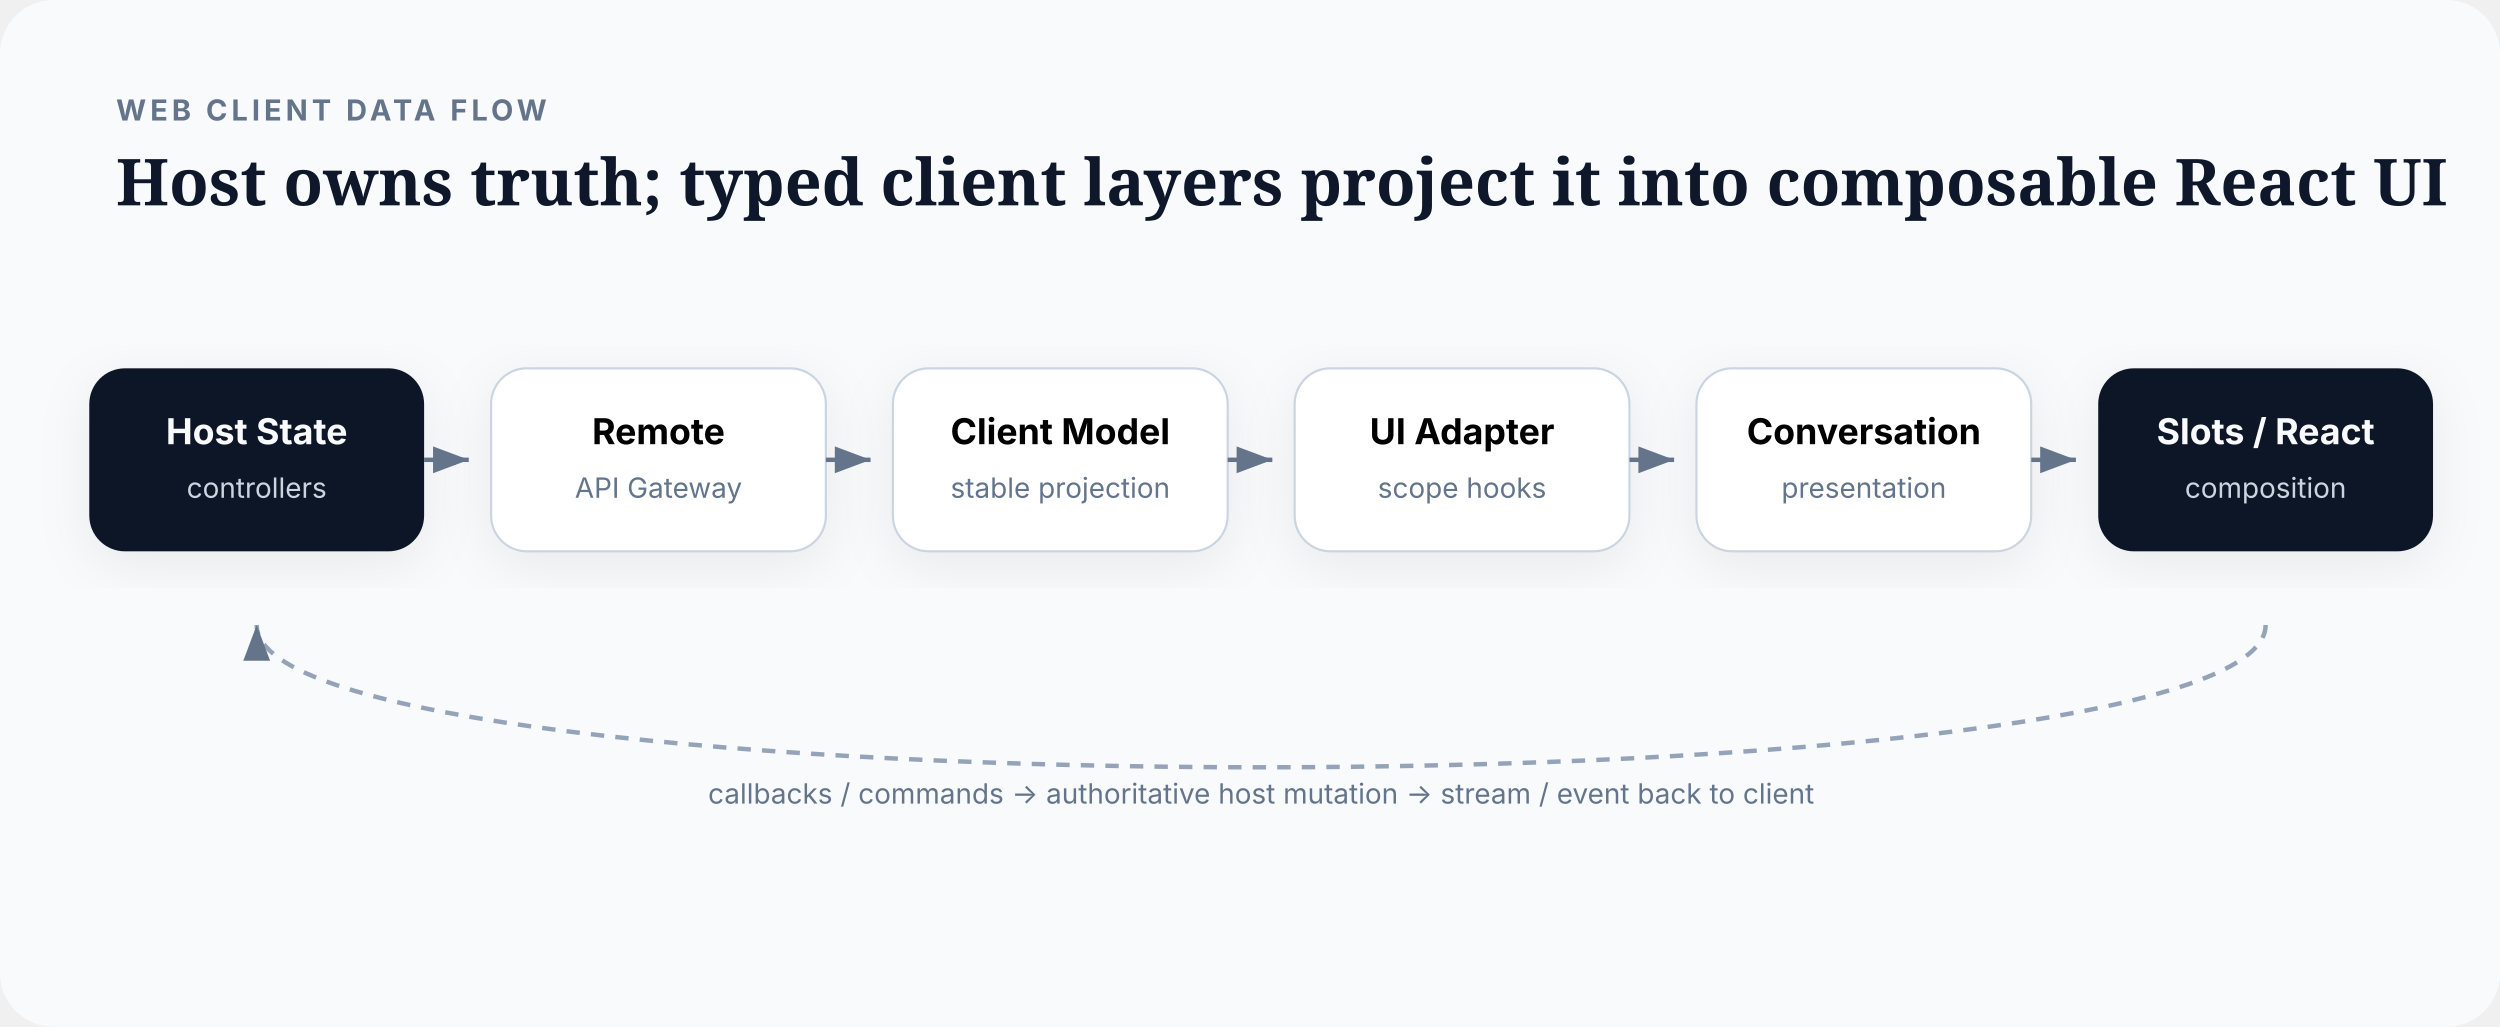
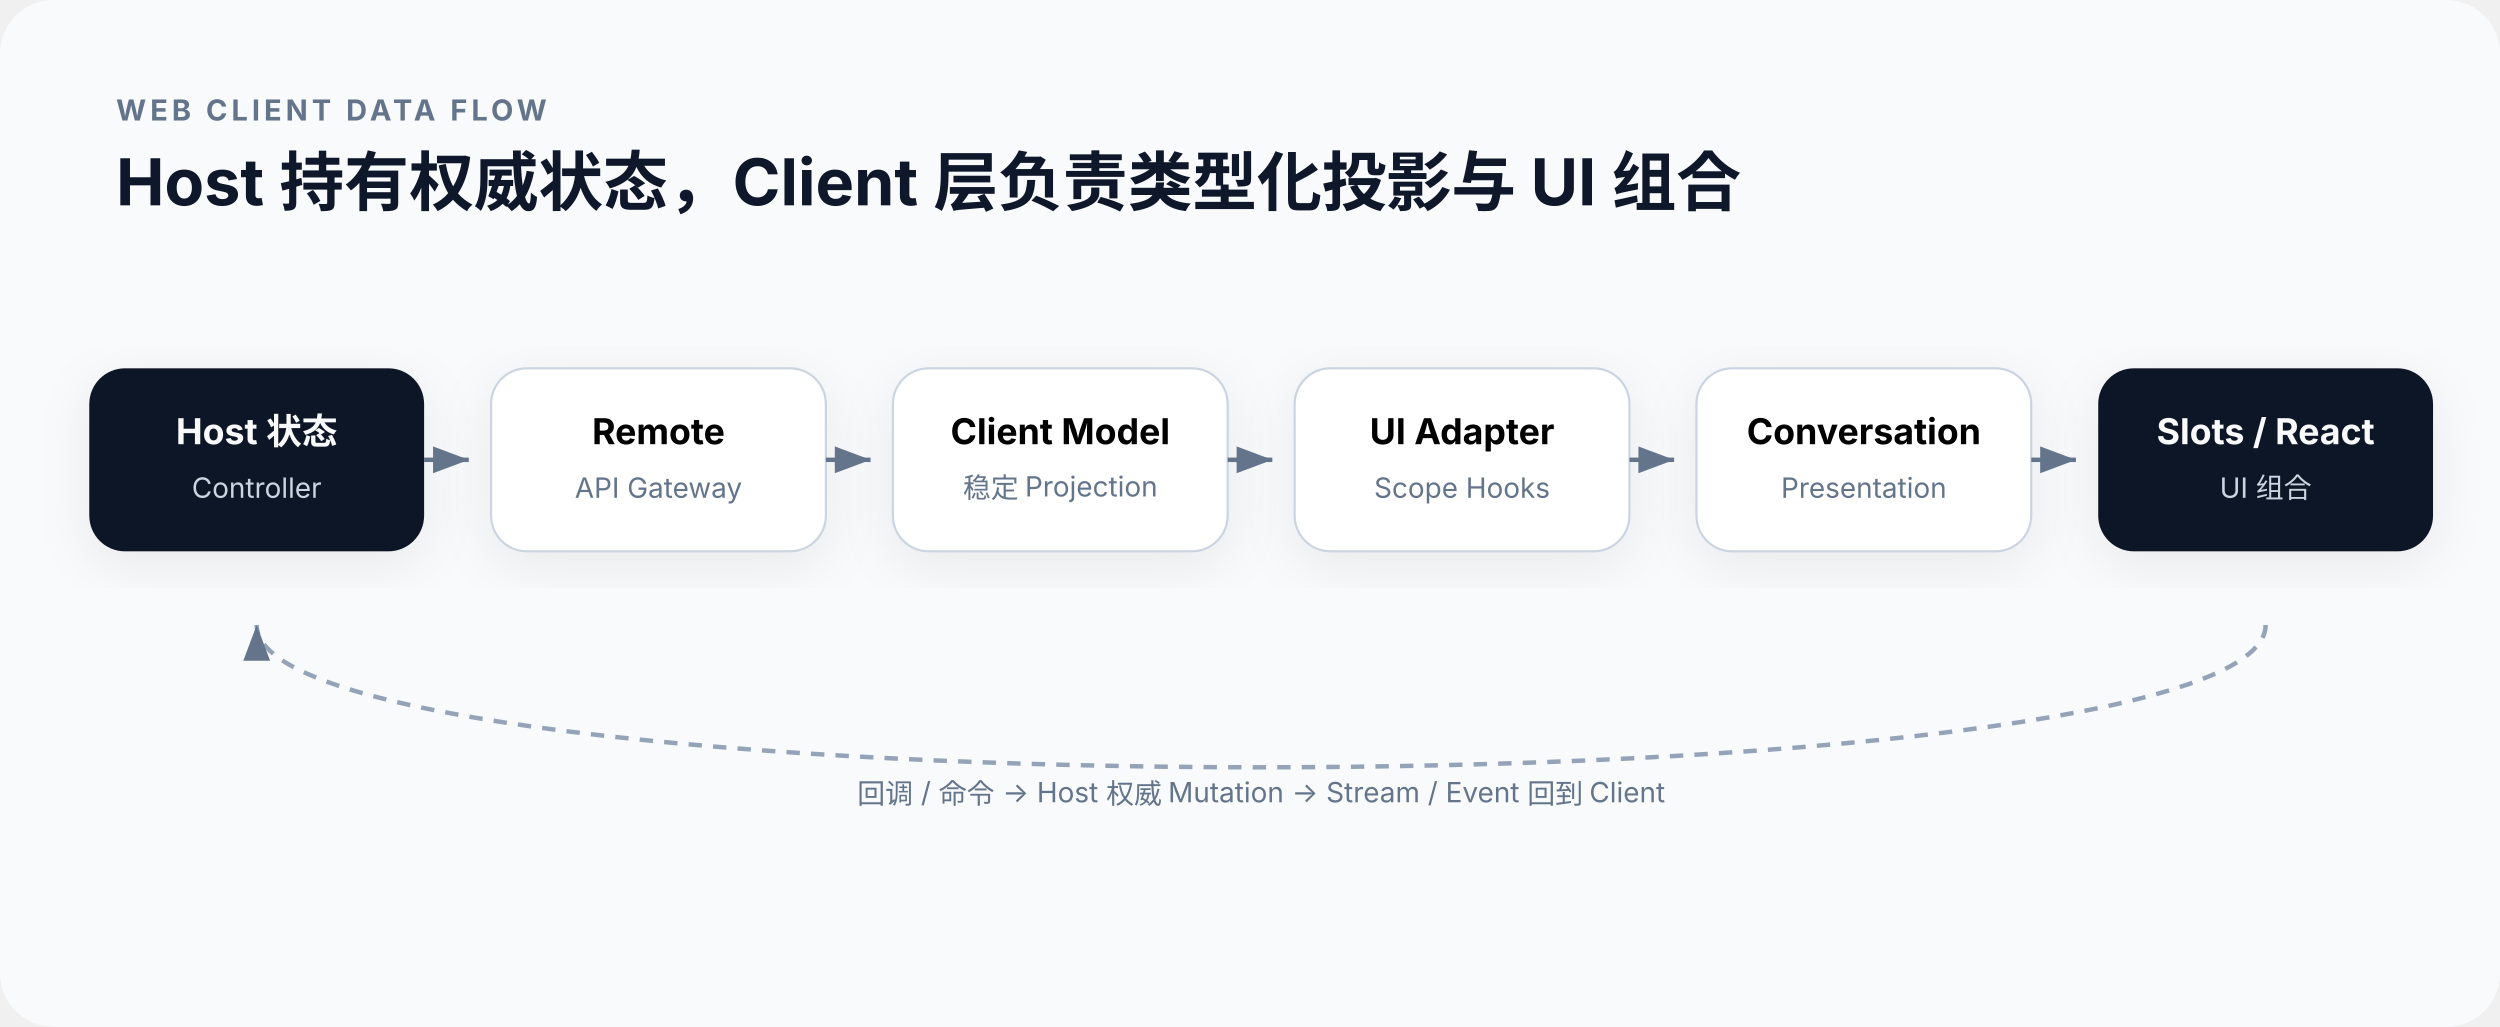
<svg xmlns="http://www.w3.org/2000/svg" width="1120" height="460" viewBox="0 0 1120 460" role="img" aria-labelledby="title desc">
  <defs>
    <filter id="shadow" x="-20%" y="-20%" width="140%" height="140%">
      <feDropShadow dx="0" dy="6" stdDeviation="12" flood-color="#0f172a" flood-opacity=".07" />
    </filter>
    <marker id="arrow" markerWidth="10" markerHeight="10" refX="8" refY="3" orient="auto">
      <path d="M0,0 L0,6 L8,3 z" fill="#64748b" />
    </marker>
-     <style>.t{font-family:Inter,Arial,sans-serif}.h{font-family:Georgia,serif}</style>
+     <style>.t{font-family:Inter,Arial,sans-serif}.h{font-family:Inter,Arial,sans-serif}</style>
  </defs>
  <rect width="1120" height="460" rx="24" fill="#f8fafc" />
  <text x="52" y="54" class="t" font-size="13" font-weight="700" letter-spacing="1.8" fill="#64748b">WEB CLIENT DATA FLOW</text>
-   <text x="52" y="92" class="h" font-size="29" font-weight="700" fill="#0f172a">Host owns truth; typed client layers project it into composable React UI</text>
+   <text x="52" y="92" class="h" font-size="29" font-weight="700" fill="#0f172a">Host 持有权威状态，Client 层负责类型化投影与 UI 组合</text>
  <g filter="url(#shadow)">
    <rect x="40" y="165" width="150" height="82" rx="16" fill="#111827" />
-     <text x="115" y="199" text-anchor="middle" class="t" font-size="16" font-weight="700" fill="#f8fafc">Host State</text>
-     <text x="115" y="223" text-anchor="middle" class="t" font-size="12.5" fill="#cbd5e1">controllers</text>
+     <text x="115" y="199" text-anchor="middle" class="t" font-size="16" font-weight="700" fill="#f8fafc">Host 状态</text>
+     <text x="115" y="223" text-anchor="middle" class="t" font-size="12.5" fill="#cbd5e1">Controller</text>
  </g>
  <g filter="url(#shadow)">
    <rect x="220" y="165" width="150" height="82" rx="16" fill="#fff" stroke="#cbd5e1" />
    <text x="295" y="199" text-anchor="middle" class="t" font-size="16" font-weight="700">Remote</text>
    <text x="295" y="223" text-anchor="middle" class="t" font-size="12.5" fill="#64748b">API Gateway</text>
  </g>
  <g filter="url(#shadow)">
    <rect x="400" y="165" width="150" height="82" rx="16" fill="#fff" stroke="#cbd5e1" />
    <text x="475" y="199" text-anchor="middle" class="t" font-size="16" font-weight="700">Client Model</text>
-     <text x="475" y="223" text-anchor="middle" class="t" font-size="12.5" fill="#64748b">stable projection</text>
+     <text x="475" y="223" text-anchor="middle" class="t" font-size="12.5" fill="#64748b">稳定 Projection</text>
  </g>
  <g filter="url(#shadow)">
    <rect x="580" y="165" width="150" height="82" rx="16" fill="#fff" stroke="#cbd5e1" />
    <text x="655" y="199" text-anchor="middle" class="t" font-size="16" font-weight="700">UI Adapter</text>
-     <text x="655" y="223" text-anchor="middle" class="t" font-size="12.5" fill="#64748b">scope hooks</text>
+     <text x="655" y="223" text-anchor="middle" class="t" font-size="12.5" fill="#64748b">Scope Hooks</text>
  </g>
  <g filter="url(#shadow)">
    <rect x="760" y="165" width="150" height="82" rx="16" fill="#fff" stroke="#cbd5e1" />
    <text x="835" y="199" text-anchor="middle" class="t" font-size="16" font-weight="700">Conversation</text>
-     <text x="835" y="223" text-anchor="middle" class="t" font-size="12.5" fill="#64748b">presentation</text>
+     <text x="835" y="223" text-anchor="middle" class="t" font-size="12.5" fill="#64748b">Presentation</text>
  </g>
  <g filter="url(#shadow)">
    <rect x="940" y="165" width="150" height="82" rx="16" fill="#111827" />
    <text x="1015" y="199" text-anchor="middle" class="t" font-size="16" font-weight="700" fill="#f8fafc">Slots / React</text>
-     <text x="1015" y="223" text-anchor="middle" class="t" font-size="12.5" fill="#cbd5e1">composition</text>
+     <text x="1015" y="223" text-anchor="middle" class="t" font-size="12.5" fill="#cbd5e1">UI 组合</text>
  </g>
  <g stroke="#64748b" stroke-width="2" marker-end="url(#arrow)">
    <line x1="190" y1="206" x2="210" y2="206" />
    <line x1="370" y1="206" x2="390" y2="206" />
    <line x1="550" y1="206" x2="570" y2="206" />
    <line x1="730" y1="206" x2="750" y2="206" />
    <line x1="910" y1="206" x2="930" y2="206" />
  </g>
  <path d="M1015 280 C1015 365 115 365 115 280" fill="none" stroke="#94a3b8" stroke-width="2" stroke-dasharray="6 5" marker-end="url(#arrow)" />
-   <text x="565" y="360" text-anchor="middle" class="t" font-size="12.5" fill="#64748b">callbacks / commands → authoritative host mutation → stream / event back to client</text>
+   <text x="565" y="360" text-anchor="middle" class="t" font-size="12.5" fill="#64748b">回调 / 命令 → Host 权威 Mutation → Stream / Event 回到 Client</text>
</svg>
